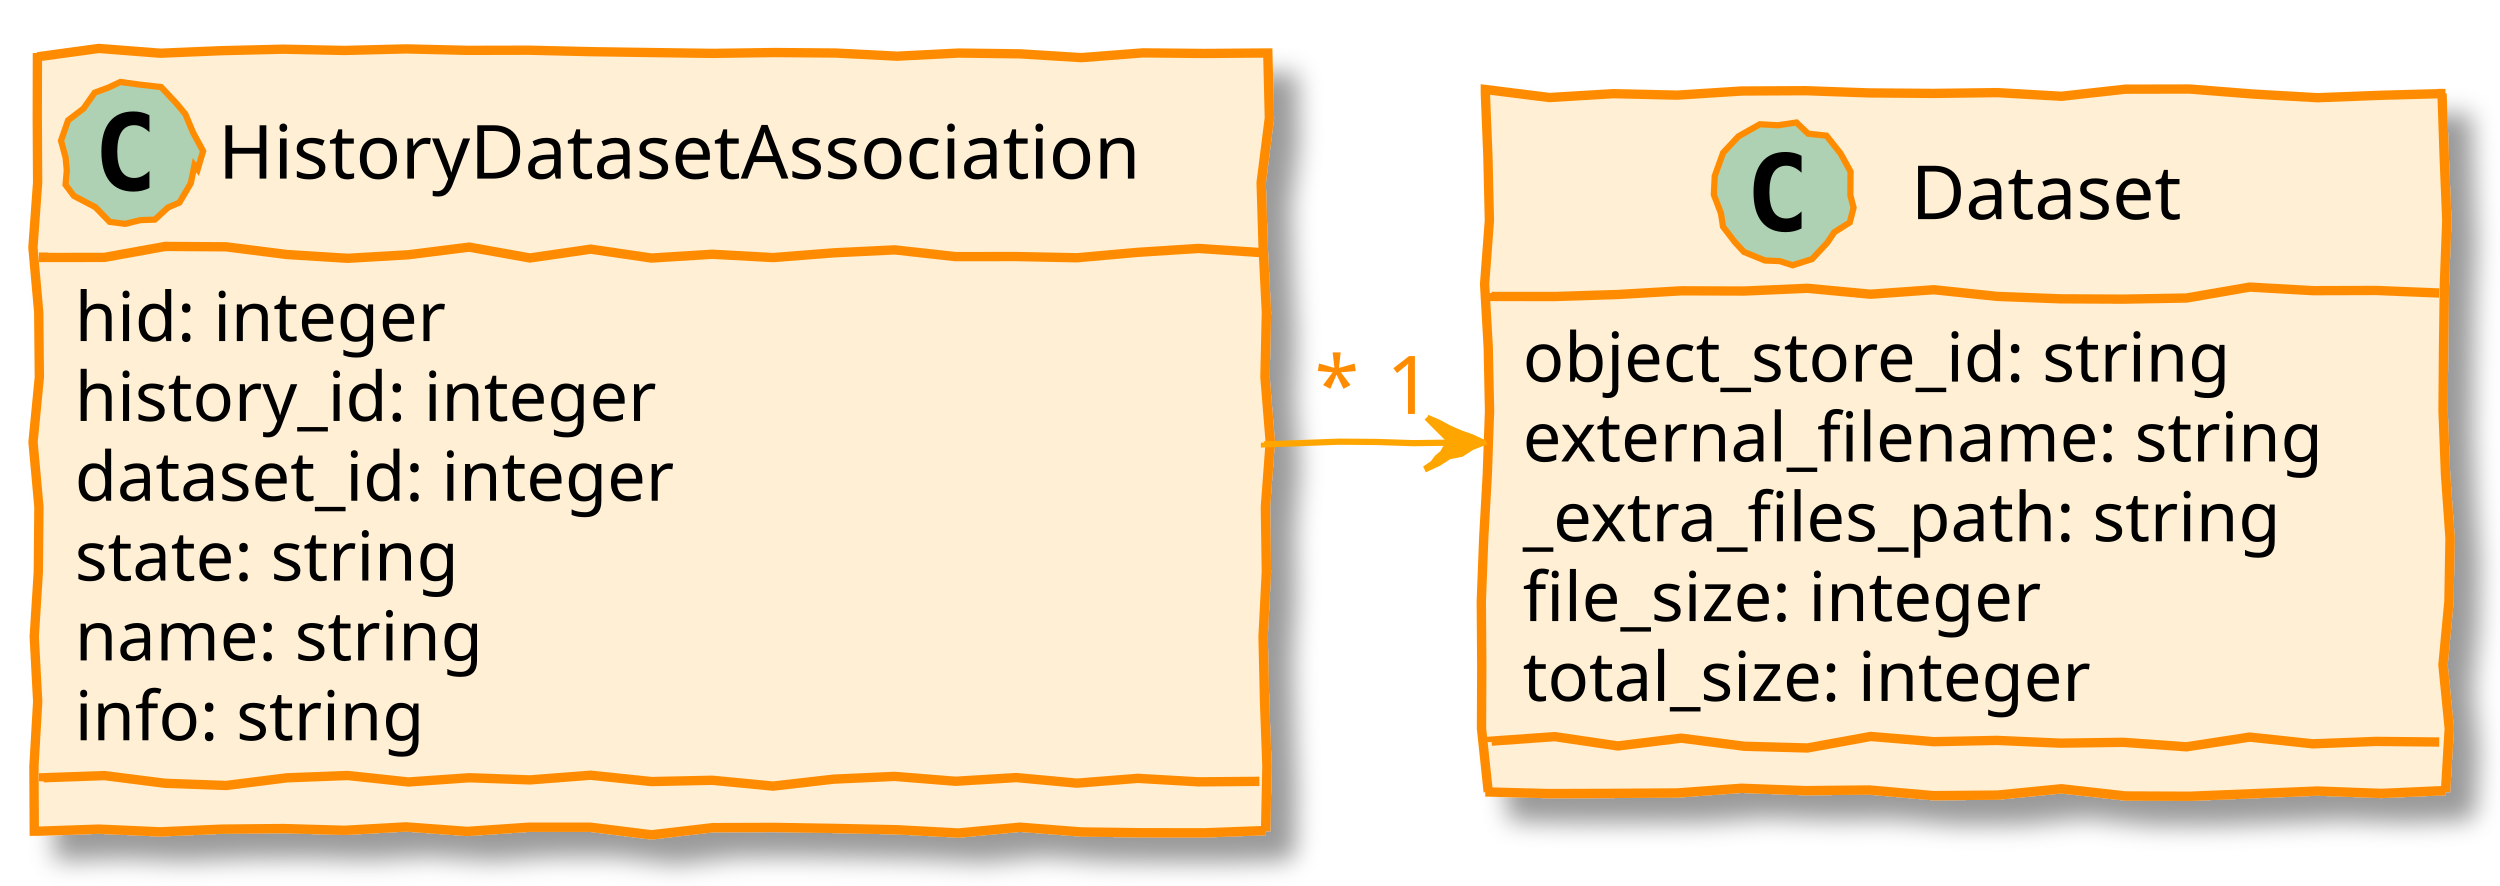
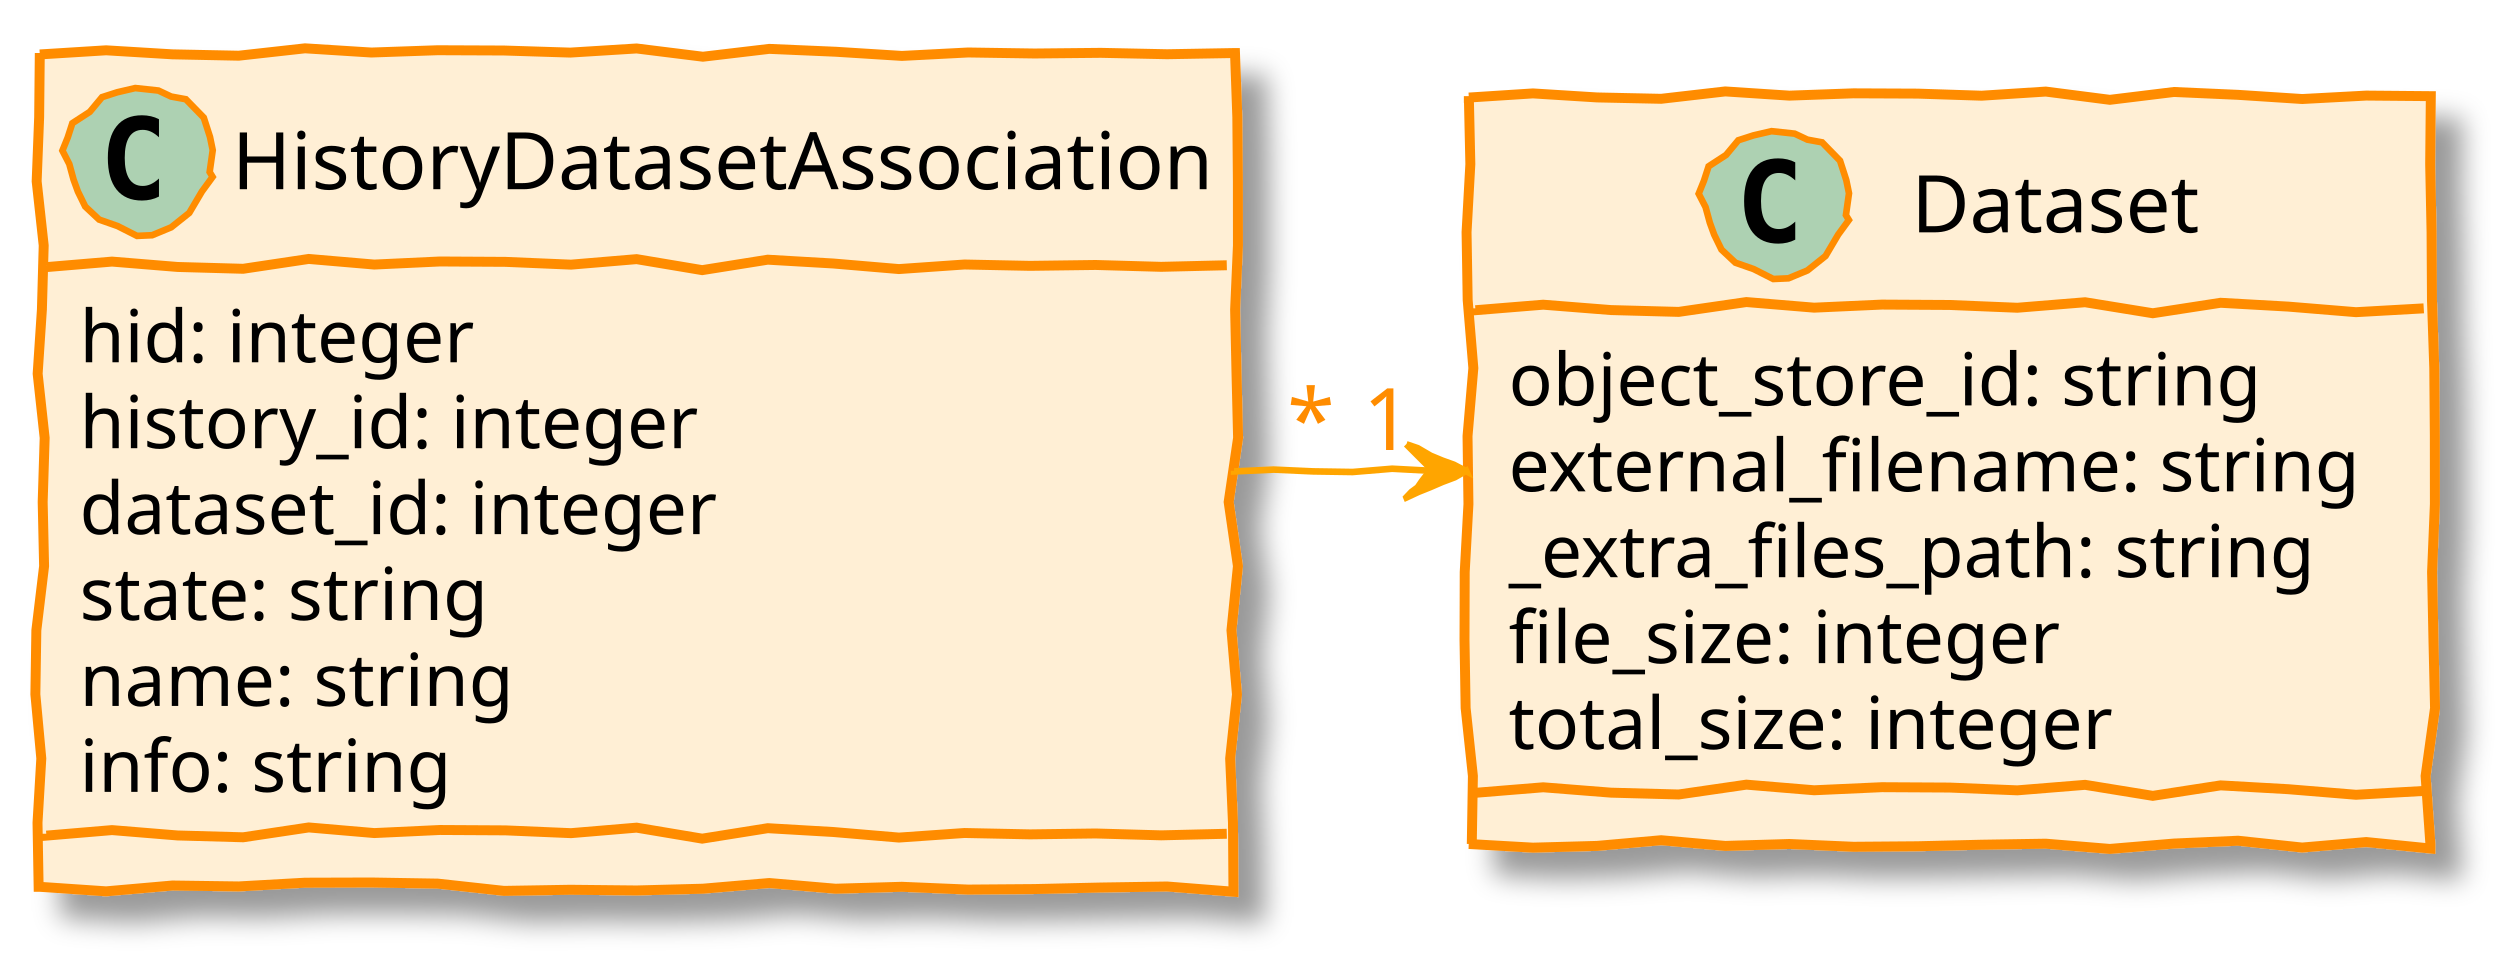
- <svg xmlns="http://www.w3.org/2000/svg" height="142px" style="width:401px;height:142px;" version="1.1" viewBox="0 0 401 142" width="401px">
+ <svg xmlns="http://www.w3.org/2000/svg" contentScriptType="application/ecmascript" contentStyleType="text/css" height="144px" preserveAspectRatio="none" style="width:377px;height:144px;" version="1.1" viewBox="0 0 377 144" width="377px" zoomAndPan="magnify">
  <defs>
-     <filter height="300%" id="f1" width="300%" x="-1" y="-1">
+     <filter height="300%" id="f1qo7odmevwjkg" width="300%" x="-1" y="-1">
      <feGaussianBlur result="blurOut" stdDeviation="2.0" />
      <feColorMatrix in="blurOut" result="blurOut2" type="matrix" values="0 0 0 0 0 0 0 0 0 0 0 0 0 0 0 0 0 0 .4 0" />
      <feOffset dx="4.0" dy="4.0" in="blurOut2" result="blurOut3" />
      <feBlend in="SourceGraphic" in2="blurOut3" mode="normal" />
    </filter>
  </defs>
  <g>
-     <polygon fill="#FFEFD5" filter="url(#f1)" points="6,8.5,6,9.114,15.85,7.768,25.7,8.535,35.55,8.128,45.4,7.889,55.25,8.093,65.1,7.843,74.95,8.075,84.8,8.053,94.65,8.283,104.5,8.429,114.35,8.562,124.2,8.428,134.05,8.505,143.9,9.012,153.75,8.511,163.6,8.636,173.45,9.243,183.3,8.482,193.15,8.575,203,8.5,203.355,8.5,203.606,18.902,202.285,29.305,202.604,39.707,203.128,50.109,202.897,60.512,203.745,70.914,202.968,81.316,203.122,91.719,202.594,102.121,202.831,112.523,203.214,122.926,203,133.328,203,133.214,193.15,133.585,183.3,133.571,173.45,133.443,163.6,132.678,153.75,133.611,143.9,133.088,134.05,132.877,124.2,132.713,114.35,132.751,104.5,133.9,94.65,132.679,84.8,132.686,74.95,133.354,65.1,132.631,55.25,133.178,45.4,132.897,35.55,132.99,25.7,133.425,15.85,132.988,6,133.328,5.497,133.328,5.445,122.926,6.045,112.523,5.492,102.121,6.147,91.719,6.242,81.316,5.298,70.914,6.311,60.512,6.214,50.109,5.283,39.707,6.033,29.305,5.977,18.902,6,8.5" style="stroke: #FF8C00; stroke-width: 1.5;" />
-     <polygon fill="#ADD1B2" points="31.19,26.512,30.612,29.382,28.778,32.493,26.941,33.281,24.846,35.225,22.517,35.308,20.049,35.91,17.587,35.584,15.294,33.227,11.846,31.419,10.511,29.639,10.713,27.32,10.524,25.259,9.786,22.563,10.923,19.303,13.41,17.397,15.182,14.862,17.423,14.033,19.302,13.149,22.413,13.573,25.853,13.969,28.357,16.644,29.727,18.299,30.969,21.257,32.578,24.231,31.709,27.168" style="stroke: #FF8C00; stroke-width: 1.0;" />
-     <path d="M23.969,30.141 Q23.391,30.438 22.75,30.586 Q22.109,30.734 21.406,30.734 Q18.906,30.734 17.586,29.086 Q16.266,27.438 16.266,24.312 Q16.266,21.188 17.586,19.531 Q18.906,17.875 21.406,17.875 Q22.109,17.875 22.758,18.031 Q23.406,18.188 23.969,18.484 L23.969,21.203 Q23.344,20.625 22.75,20.352 Q22.156,20.078 21.531,20.078 Q20.188,20.078 19.5,21.148 Q18.812,22.219 18.812,24.312 Q18.812,26.406 19.5,27.477 Q20.188,28.547 21.531,28.547 Q22.156,28.547 22.75,28.273 Q23.344,28 23.969,27.422 L23.969,30.141 Z " />
-     <text fill="#000000" font-family="sans-serif" font-size="12" lengthAdjust="spacingAndGlyphs" textLength="165" x="35" y="28.654">HistoryDatasetAssociation</text>
-     <path d="M7,40.5 L7,41.3 L16.75,41.286 L26.5,39.527 L36.25,39.588 L46,40.822 L55.75,41.433 L65.5,40.864 L75.25,39.637 L85,41.38 L94.75,39.964 L104.5,41.391 L114.25,40.781 L124,41.316 L133.75,40.553 L143.5,40.08 L153.25,41.16 L163,41.149 L172.75,41.346 L182.5,40.474 L192.25,39.85 L202,40.5 " fill="#FFEFD5" style="stroke: #FF8C00; stroke-width: 1.5;" />
-     <text fill="#000000" font-family="sans-serif" font-size="11" lengthAdjust="spacingAndGlyphs" textLength="65" x="12" y="54.71">hid: integer</text>
-     <text fill="#000000" font-family="sans-serif" font-size="11" lengthAdjust="spacingAndGlyphs" textLength="103" x="12" y="67.515">history_id: integer</text>
-     <text fill="#000000" font-family="sans-serif" font-size="11" lengthAdjust="spacingAndGlyphs" textLength="107" x="12" y="80.32">dataset_id: integer</text>
-     <text fill="#000000" font-family="sans-serif" font-size="11" lengthAdjust="spacingAndGlyphs" textLength="70" x="12" y="93.124">state: string</text>
-     <text fill="#000000" font-family="sans-serif" font-size="11" lengthAdjust="spacingAndGlyphs" textLength="73" x="12" y="105.929">name: string</text>
-     <text fill="#000000" font-family="sans-serif" font-size="11" lengthAdjust="spacingAndGlyphs" textLength="62" x="12" y="118.734">info: string</text>
-     <path d="M7,125.328 L7,124.75 L16.75,124.406 L26.5,125.641 L36.25,125.992 L46,124.764 L55.75,124.39 L65.5,125.43 L75.25,124.751 L85,125.097 L94.75,124.345 L104.5,125.362 L114.25,125.155 L124,126.091 L133.75,124.973 L143.5,124.533 L153.25,125.316 L163,124.725 L172.75,125.621 L182.5,124.847 L192.25,125.408 L202,125.328 " fill="#FFEFD5" style="stroke: #FF8C00; stroke-width: 1.5;" />
-     <polygon fill="#FFEFD5" filter="url(#f1)" points="238.25,15,238.25,14.354,248.517,15.643,258.783,15.025,269.05,15.259,279.317,14.6,289.583,14.547,299.85,14.906,310.117,14.982,320.383,14.857,330.65,15.442,340.917,14.303,351.183,14.28,361.45,15.089,371.717,15.673,381.983,15.28,392.25,15,391.701,15,392.046,25.184,392.465,35.368,392.077,45.552,391.941,55.736,391.862,65.92,392.257,76.104,392.983,86.288,392.806,96.472,391.849,106.656,392.856,116.84,392.25,127.023,392.25,126.802,381.983,127.26,371.717,126.879,361.45,127.3,351.183,127.716,340.917,127.671,330.65,126.513,320.383,127.531,310.117,127.62,299.85,126.711,289.583,126.817,279.317,126.433,269.05,127.184,258.783,127.256,248.517,127.289,238.25,127.023,238.714,127.023,237.632,116.84,237.676,106.656,237.6,96.472,237.991,86.288,238.561,76.104,238.922,65.92,238.714,55.736,238.131,45.552,238.898,35.368,238.662,25.184,238.25,15" style="stroke: #FF8C00; stroke-width: 1.5;" />
-     <polygon fill="#ADD1B2" points="297.315,33.318,296.7,35.684,294.219,37.246,293.103,38.923,290.651,41.556,287.537,42.548,285.478,41.882,283.101,41.787,279.714,40.403,278.244,38.799,276.371,36.355,276.041,34.211,274.899,31.226,275.042,28.242,276.391,24.493,278.852,21.867,282.287,19.927,285.155,20.093,288.148,19.649,290.026,21.447,292.963,21.757,295.226,24.615,296.831,27.526,296.797,31.337" style="stroke: #FF8C00; stroke-width: 1.0;" />
-     <path d="M288.969,36.641 Q288.391,36.938 287.75,37.086 Q287.109,37.234 286.406,37.234 Q283.906,37.234 282.586,35.586 Q281.266,33.938 281.266,30.812 Q281.266,27.688 282.586,26.031 Q283.906,24.375 286.406,24.375 Q287.109,24.375 287.758,24.531 Q288.406,24.688 288.969,24.984 L288.969,27.703 Q288.344,27.125 287.75,26.852 Q287.156,26.578 286.531,26.578 Q285.188,26.578 284.5,27.648 Q283.812,28.719 283.812,30.812 Q283.812,32.906 284.5,33.977 Q285.188,35.047 286.531,35.047 Q287.156,35.047 287.75,34.773 Q288.344,34.5 288.969,33.922 L288.969,36.641 Z " />
-     <text fill="#000000" font-family="sans-serif" font-size="12" lengthAdjust="spacingAndGlyphs" textLength="50" x="306.5" y="35.154">Dataset</text>
-     <path d="M239.25,47 L239.25,47.555 L249.383,47.559 L259.517,47.236 L269.65,46.648 L279.783,46.684 L289.917,46.241 L300.05,47.193 L310.183,46.471 L320.317,47.54 L330.45,47.932 L340.583,47.983 L350.717,47.803 L360.85,46.05 L370.983,46.622 L381.117,46.591 L391.25,47 " fill="#FFEFD5" style="stroke: #FF8C00; stroke-width: 1.5;" />
-     <text fill="#000000" font-family="sans-serif" font-size="11" lengthAdjust="spacingAndGlyphs" textLength="127" x="244.25" y="61.21">object_store_id: string</text>
-     <text fill="#000000" font-family="sans-serif" font-size="11" lengthAdjust="spacingAndGlyphs" textLength="142" x="244.25" y="74.015">external_filename: string</text>
-     <text fill="#000000" font-family="sans-serif" font-size="11" lengthAdjust="spacingAndGlyphs" textLength="137" x="244.25" y="86.82">_extra_files_path: string</text>
-     <text fill="#000000" font-family="sans-serif" font-size="11" lengthAdjust="spacingAndGlyphs" textLength="93" x="244.25" y="99.624">file_size: integer</text>
-     <text fill="#000000" font-family="sans-serif" font-size="11" lengthAdjust="spacingAndGlyphs" textLength="101" x="244.25" y="112.429">total_size: integer</text>
-     <path d="M239.25,119.023 L239.25,118.876 L249.383,118.157 L259.517,119.652 L269.65,118.4 L279.783,119.7 L289.917,119.977 L300.05,118.129 L310.183,118.965 L320.317,118.761 L330.45,119.203 L340.583,119.069 L350.717,119.789 L360.85,118.23 L370.983,119.312 L381.117,118.92 L391.25,119.023 " fill="#FFEFD5" style="stroke: #FF8C00; stroke-width: 1.5;" />
-     <path d="M202.744,71 L202.744,71.275 L208.732,71.07 L214.72,70.844 L220.707,70.888 L226.695,71.082 L232.683,71 " fill="none" style="stroke: #FFA500; stroke-width: 1.0;" />
-     <polygon fill="#FFA500" points="237.902,71,237.897,70.989,236.077,70.144,234.364,69.541,232.579,68.774,230.686,67.765,228.902,67,228.855,66.953,229.758,67.856,230.42,68.518,231.194,69.292,231.94,70.038,232.902,71,233.061,71.159,231.999,71.697,231.408,72.706,230.542,73.44,229.855,74.353,228.902,75,228.945,75.097,230.735,74.274,232.41,73.192,234.387,72.792,236.064,71.715,237.902,71" style="stroke: #FFA500; stroke-width: 1.0;" />
-     <text fill="#FF8C00" font-family="sans-serif" font-size="13" lengthAdjust="spacingAndGlyphs" textLength="7" x="210.852" y="66.402">*</text>
-     <text fill="#FF8C00" font-family="sans-serif" font-size="13" lengthAdjust="spacingAndGlyphs" textLength="8" x="222.34" y="66.394">1</text>
+     <polygon fill="#FFEFD5" filter="url(#f1qo7odmevwjkg)" points="6,8,6,8.21,16,7.586,26,8.193,36,8.4,46,7.287,56,7.922,66,7.574,76,7.617,86,7.932,96,7.309,106,8.554,116,7.37,126,7.802,136,8.432,146,7.914,156,8.068,166,7.968,176,8.178,186,8,186.239,8,186.586,17.672,186.671,27.343,186.679,37.015,186.255,46.686,186.464,56.358,186.702,66.029,185.279,75.701,186.679,85.373,185.703,95.044,186.534,104.716,185.505,114.387,185.931,124.059,186,133.731,186,134.472,176,133.682,166,133.836,156,134.069,146,134.147,136,133.727,126,134.018,116,133.158,106,134.015,96,134.279,86,134.175,76,134.344,66,133.247,56,133.078,46,133.109,36,133.672,26,133.534,16,134.412,6,133.731,5.825,133.731,5.657,124.059,6.228,114.387,5.333,104.716,5.481,95.044,6.649,85.373,6.436,75.701,6.734,66.029,5.678,56.358,6.319,46.686,6.59,37.015,5.528,27.343,5.904,17.672,6,8" style="stroke: #FF8C00; stroke-width: 1.5;" />
+     <polygon fill="#ADD1B2" points="32.061,26.676,30.448,28.879,28.541,32.106,25.814,34.28,22.947,35.47,20.662,35.573,17.725,34.086,14.953,33.114,12.85,31.141,11.746,28.883,11.092,27.084,10.451,24.736,9.41,22.715,10.21,20.741,10.91,18.579,13.539,16.869,15.389,14.651,17.678,13.914,20.4,13.28,23.89,13.657,25.802,14.559,28.025,14.967,30.727,17.736,31.669,20.659,32.079,22.653,31.615,25.94" style="stroke: #FF8C00; stroke-width: 1.0;" />
+     <path d="M23.973,29.643 Q23.392,29.942 22.753,30.091 Q22.114,30.241 21.408,30.241 Q18.901,30.241 17.581,28.589 Q16.262,26.937 16.262,23.816 Q16.262,20.686 17.581,19.035 Q18.901,17.383 21.408,17.383 Q22.114,17.383 22.761,17.532 Q23.409,17.682 23.973,17.98 L23.973,20.703 Q23.342,20.122 22.749,19.852 Q22.155,19.582 21.524,19.582 Q20.18,19.582 19.495,20.649 Q18.81,21.716 18.81,23.816 Q18.81,25.908 19.495,26.974 Q20.18,28.041 21.524,28.041 Q22.155,28.041 22.749,27.771 Q23.342,27.502 23.973,26.92 Z " />
+     <text fill="#000000" font-family="sans-serif" font-size="12" lengthAdjust="spacingAndGlyphs" textLength="148" x="35" y="28.535">HistoryDatasetAssociation</text>
+     <path d="M7,40 L7,40.28 L16.889,39.448 L26.778,40.258 L36.667,40.533 L46.556,39.049 L56.444,39.896 L66.333,39.431 L76.222,39.489 L86.111,39.909 L96,39.078 L105.889,40.738 L115.778,39.16 L125.667,39.736 L135.556,40.576 L145.444,39.886 L155.333,40.091 L165.222,39.957 L175.111,40.238 L185,40 " fill="#FFEFD5" style="stroke: #FF8C00; stroke-width: 1.5;" />
+     <text fill="#000000" font-family="sans-serif" font-size="11" lengthAdjust="spacingAndGlyphs" textLength="61" x="12" y="54.635">hid: integer</text>
+     <text fill="#000000" font-family="sans-serif" font-size="11" lengthAdjust="spacingAndGlyphs" textLength="98" x="12" y="67.59">history_id: integer</text>
+     <text fill="#000000" font-family="sans-serif" font-size="11" lengthAdjust="spacingAndGlyphs" textLength="99" x="12" y="80.545">dataset_id: integer</text>
+     <text fill="#000000" font-family="sans-serif" font-size="11" lengthAdjust="spacingAndGlyphs" textLength="64" x="12" y="93.5">state: string</text>
+     <text fill="#000000" font-family="sans-serif" font-size="11" lengthAdjust="spacingAndGlyphs" textLength="67" x="12" y="106.455">name: string</text>
+     <text fill="#000000" font-family="sans-serif" font-size="11" lengthAdjust="spacingAndGlyphs" textLength="59" x="12" y="119.41">info: string</text>
+     <path d="M7,125.731 L7,126.011 L16.889,125.178 L26.778,125.988 L36.667,126.263 L46.556,124.779 L56.444,125.627 L66.333,125.162 L76.222,125.219 L86.111,125.64 L96,124.809 L105.889,126.469 L115.778,124.89 L125.667,125.467 L135.556,126.306 L145.444,125.616 L155.333,125.822 L165.222,125.688 L175.111,125.969 L185,125.731 " fill="#FFEFD5" style="stroke: #FF8C00; stroke-width: 1.5;" />
+     <polygon fill="#FFEFD5" filter="url(#f1qo7odmevwjkg)" points="221.5,14.5,221.5,14.71,231.167,14.086,240.833,14.693,250.5,14.9,260.167,13.787,269.833,14.422,279.5,14.073,289.167,14.117,298.833,14.432,308.5,13.809,318.167,15.054,327.833,13.87,337.5,14.302,347.167,14.932,356.833,14.414,366.5,14.5,366.568,14.5,366.468,24.752,366.678,35.005,366.739,45.257,367.086,55.509,367.171,65.761,367.179,76.014,366.755,86.266,366.964,96.519,367.202,106.771,365.779,117.023,366.5,127.275,366.5,127.954,356.833,126.979,347.167,127.809,337.5,126.78,327.833,127.207,318.167,128.017,308.5,127.227,298.833,127.381,289.167,127.614,279.5,127.692,269.833,127.272,260.167,127.563,250.5,126.703,240.833,127.56,231.167,127.824,221.5,127.275,221.945,127.275,222.113,117.023,221.017,106.771,220.848,96.519,220.879,86.266,221.441,76.014,221.304,65.761,222.181,55.509,221.325,45.257,221.157,35.005,221.728,24.752,221.5,14.5" style="stroke: #FF8C00; stroke-width: 1.5;" />
+     <polygon fill="#ADD1B2" points="278.811,33.176,277.198,35.379,275.291,38.606,272.564,40.78,269.697,41.97,267.412,42.073,264.475,40.586,261.703,39.614,259.599,37.641,258.496,35.383,257.842,33.584,257.201,31.236,256.16,29.215,256.96,27.241,257.66,25.079,260.289,23.369,262.139,21.151,264.428,20.414,267.15,19.78,270.64,20.157,272.552,21.058,274.775,21.467,277.477,24.236,278.419,27.159,278.829,29.153,278.365,32.44" style="stroke: #FF8C00; stroke-width: 1.0;" />
+     <path d="M270.723,36.143 Q270.142,36.442 269.503,36.591 Q268.864,36.741 268.158,36.741 Q265.651,36.741 264.332,35.089 Q263.012,33.437 263.012,30.316 Q263.012,27.186 264.332,25.535 Q265.651,23.883 268.158,23.883 Q268.864,23.883 269.511,24.032 Q270.159,24.182 270.723,24.48 L270.723,27.203 Q270.092,26.622 269.499,26.352 Q268.905,26.082 268.274,26.082 Q266.93,26.082 266.245,27.149 Q265.56,28.216 265.56,30.316 Q265.56,32.408 266.245,33.474 Q266.93,34.541 268.274,34.541 Q268.905,34.541 269.499,34.271 Q270.092,34.002 270.723,33.42 Z " />
+     <text fill="#000000" font-family="sans-serif" font-size="12" lengthAdjust="spacingAndGlyphs" textLength="44" x="288.25" y="35.035">Dataset</text>
+     <path d="M222.5,46.5 L222.5,46.78 L232.714,45.948 L242.929,46.758 L253.143,47.033 L263.357,45.549 L273.571,46.396 L283.786,45.931 L294,45.989 L304.214,46.409 L314.429,45.578 L324.643,47.238 L334.857,45.66 L345.071,46.236 L355.286,47.076 L365.5,46.5 " fill="#FFEFD5" style="stroke: #FF8C00; stroke-width: 1.5;" />
+     <text fill="#000000" font-family="sans-serif" font-size="11" lengthAdjust="spacingAndGlyphs" textLength="121" x="227.5" y="61.135">object_store_id: string</text>
+     <text fill="#000000" font-family="sans-serif" font-size="11" lengthAdjust="spacingAndGlyphs" textLength="133" x="227.5" y="74.09">external_filename: string</text>
+     <text fill="#000000" font-family="sans-serif" font-size="11" lengthAdjust="spacingAndGlyphs" textLength="130" x="227.5" y="87.045">_extra_files_path: string</text>
+     <text fill="#000000" font-family="sans-serif" font-size="11" lengthAdjust="spacingAndGlyphs" textLength="87" x="227.5" y="100">file_size: integer</text>
+     <text fill="#000000" font-family="sans-serif" font-size="11" lengthAdjust="spacingAndGlyphs" textLength="95" x="227.5" y="112.955">total_size: integer</text>
+     <path d="M222.5,119.275 L222.5,119.556 L232.714,118.723 L242.929,119.533 L253.143,119.808 L263.357,118.324 L273.571,119.172 L283.786,118.707 L294,118.764 L304.214,119.184 L314.429,118.354 L324.643,120.014 L334.857,118.435 L345.071,119.012 L355.286,119.851 L365.5,119.275 " fill="#FFEFD5" style="stroke: #FF8C00; stroke-width: 1.5;" />
+     <path d="M186.106,71 L186.106,71.093 L192.063,70.816 L198.021,71.086 L203.979,71.178 L209.936,70.683 L215.894,71 " fill="none" style="stroke: #FFA500; stroke-width: 1.0;" />
+     <polygon fill="#FFA500" points="221.087,71,221.115,71.064,219.231,70.074,217.513,69.459,215.741,68.722,213.79,67.583,212.087,67,212.069,66.982,212.786,67.7,213.596,68.51,214.471,69.384,215.124,70.037,216.087,71,216.217,71.13,215.138,71.651,214.44,72.553,213.789,73.502,212.867,74.18,212.087,75,212.096,75.021,213.883,74.19,215.711,73.454,217.519,72.673,219.366,71.978,221.087,71" style="stroke: #FFA500; stroke-width: 1.0;" />
+     <text fill="#FF8C00" font-family="sans-serif" font-size="13" lengthAdjust="spacingAndGlyphs" textLength="6" x="194.107" y="67.949">*</text>
+     <text fill="#FF8C00" font-family="sans-serif" font-size="13" lengthAdjust="spacingAndGlyphs" textLength="8" x="205.516" y="67.856">1</text>
  </g>
</svg>
